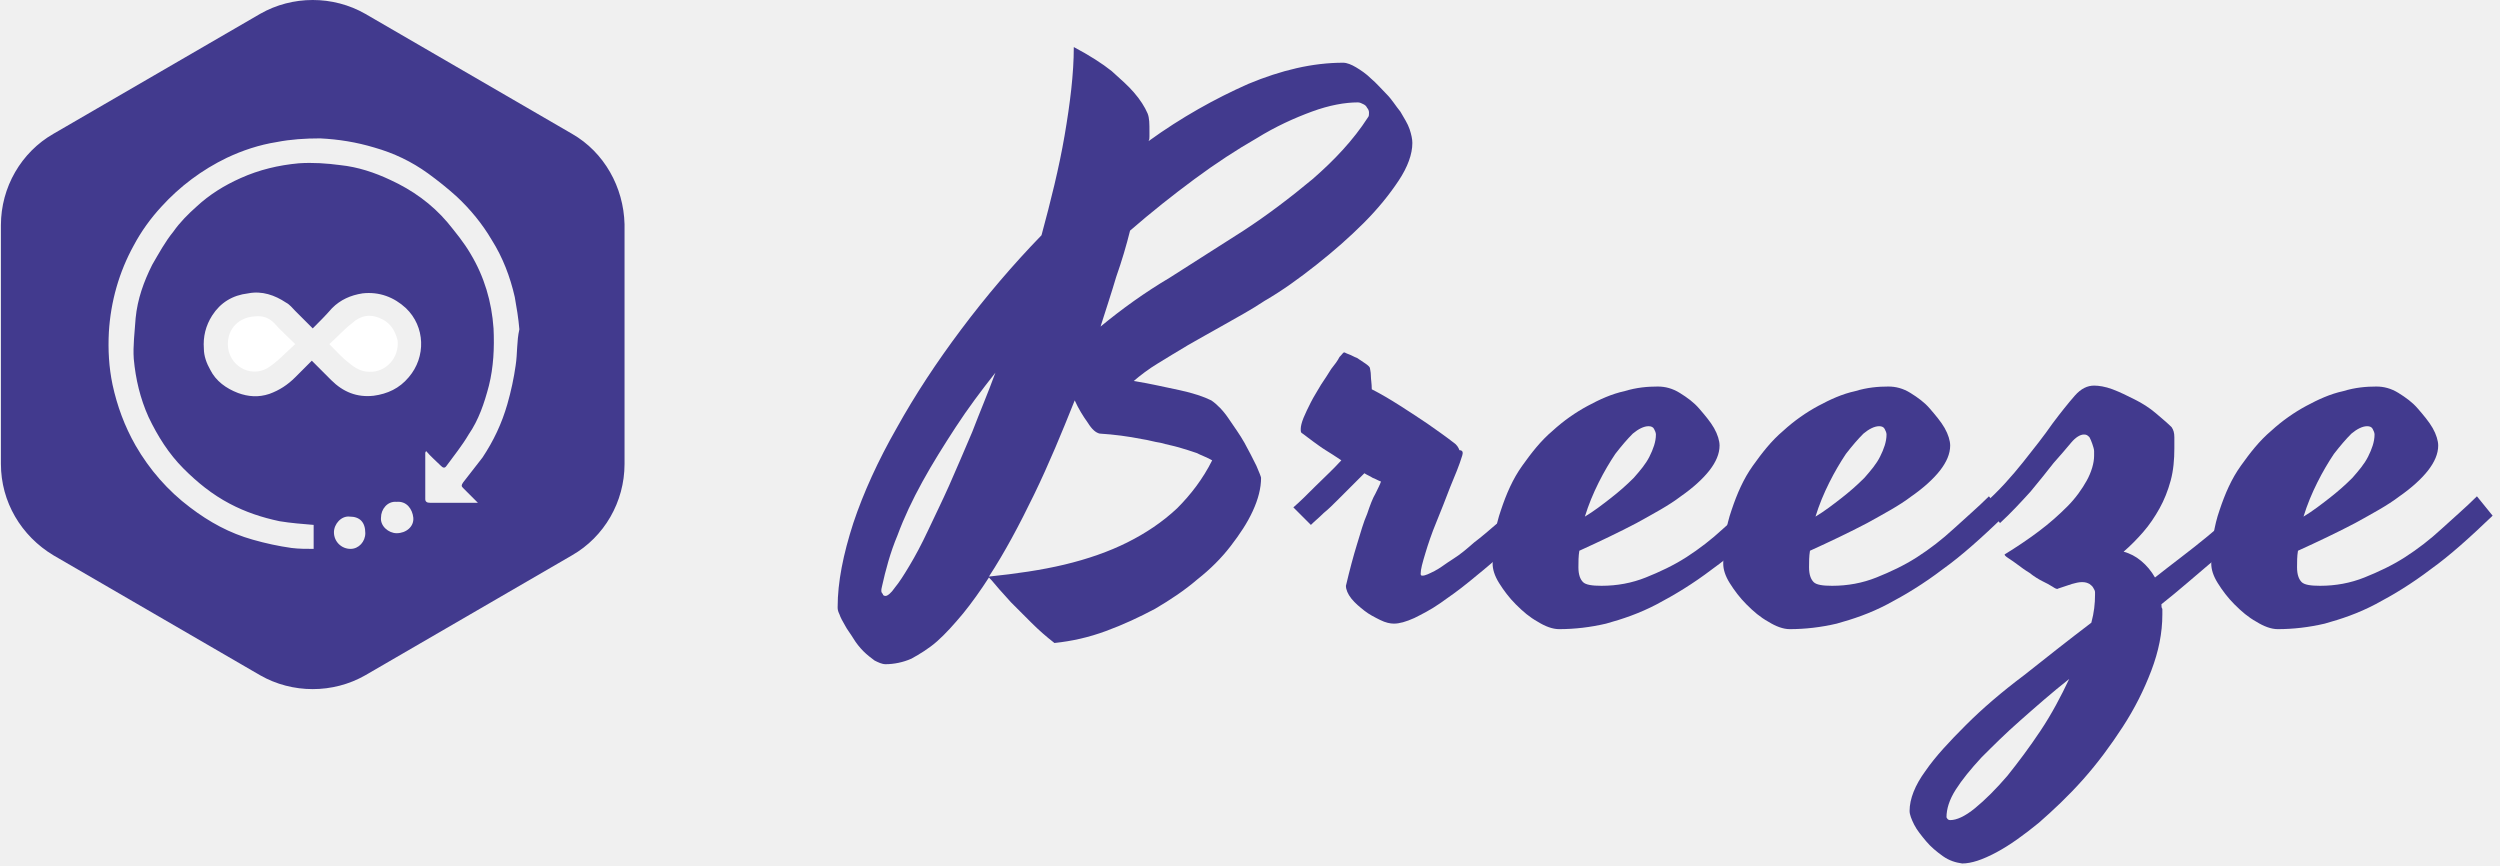
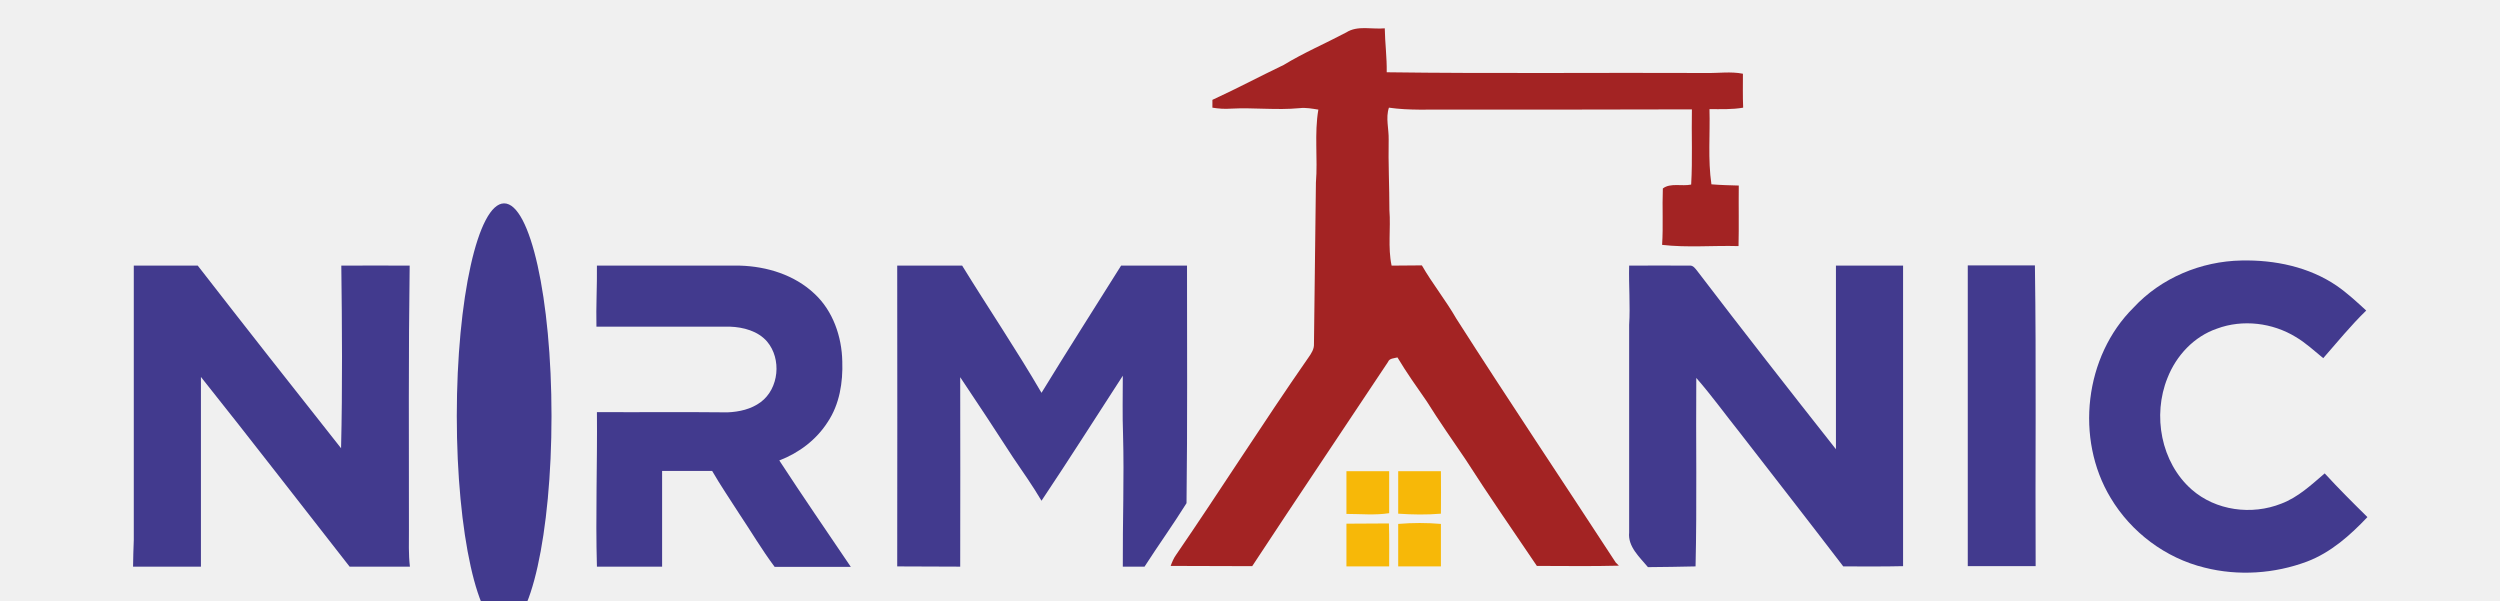
- <svg xmlns="http://www.w3.org/2000/svg" width="130px" height="45px" viewBox="0 0 130 45" version="1.1">
-   <g id="Breeze_dashboard" stroke="none" stroke-width="1" fill="none" fill-rule="evenodd">
-     <g transform="translate(-38, -30)" fill-rule="nonzero" id="logo-(3)">
-       <g transform="translate(38, 30)">
-         <g id="Group" transform="translate(43.17343, 2.398524)" fill="#423A8E">
-           <path d="M30.269,5.037 C30.269,5.613 30.03,6.284 29.55,7.004 C29.07,7.723 28.494,8.443 27.727,9.21 C27.007,9.93 26.192,10.649 25.28,11.369 C24.369,12.089 23.506,12.712 22.594,13.24 C21.875,13.72 21.155,14.103 20.483,14.487 C19.812,14.871 19.188,15.207 18.613,15.542 C18.037,15.878 17.509,16.214 17.03,16.502 C16.55,16.79 16.118,17.125 15.782,17.413 C16.694,17.557 17.461,17.749 18.181,17.893 C18.852,18.037 19.428,18.229 19.812,18.421 C20.1,18.613 20.435,18.948 20.723,19.38 C21.011,19.812 21.299,20.196 21.539,20.627 C21.779,21.059 21.97,21.443 22.162,21.827 C22.306,22.162 22.402,22.402 22.402,22.45 C22.402,22.978 22.258,23.554 21.97,24.177 C21.683,24.801 21.299,25.376 20.819,26 C20.339,26.624 19.764,27.199 19.092,27.727 C18.421,28.303 17.701,28.782 16.886,29.262 C16.07,29.694 15.255,30.077 14.343,30.413 C13.432,30.749 12.568,30.941 11.657,31.037 C11.225,30.701 10.841,30.365 10.458,29.982 C10.074,29.598 9.738,29.262 9.402,28.926 C9.114,28.59 8.827,28.303 8.635,28.063 C8.443,27.823 8.299,27.679 8.251,27.631 C7.819,28.303 7.339,28.974 6.908,29.502 C6.428,30.077 5.996,30.557 5.565,30.941 C5.133,31.325 4.653,31.613 4.221,31.852 C3.79,32.044 3.31,32.14 2.878,32.14 C2.686,32.14 2.494,32.044 2.303,31.948 C2.111,31.804 1.919,31.661 1.727,31.469 C1.535,31.277 1.343,31.037 1.199,30.797 C1.055,30.557 0.863,30.317 0.768,30.125 C0.624,29.886 0.528,29.694 0.48,29.55 C0.384,29.358 0.384,29.262 0.384,29.166 C0.384,27.871 0.672,26.432 1.199,24.801 C1.727,23.218 2.494,21.539 3.454,19.86 C4.413,18.133 5.517,16.454 6.812,14.727 C8.107,13 9.498,11.369 10.985,9.834 C11.465,8.059 11.897,6.332 12.185,4.653 C12.472,2.974 12.664,1.439 12.664,0.048 C13.48,0.48 14.151,0.911 14.631,1.295 C15.111,1.727 15.494,2.063 15.782,2.399 C16.118,2.782 16.358,3.166 16.502,3.502 C16.598,3.742 16.598,4.03 16.598,4.461 C16.598,4.557 16.598,4.605 16.598,4.701 C16.598,4.797 16.598,4.845 16.55,4.941 C18.277,3.694 20.004,2.734 21.731,1.967 C23.458,1.247 25.089,0.863 26.672,0.863 C26.863,0.863 27.103,0.959 27.343,1.103 C27.583,1.247 27.871,1.439 28.111,1.679 C28.399,1.919 28.638,2.207 28.926,2.494 C29.214,2.782 29.406,3.118 29.646,3.406 C29.838,3.742 30.03,4.03 30.125,4.317 C30.221,4.605 30.269,4.845 30.269,5.037 Z M2.878,28.59 C2.974,28.59 3.166,28.446 3.358,28.159 C3.598,27.871 3.838,27.487 4.125,27.007 C4.413,26.528 4.749,25.904 5.085,25.185 C5.421,24.465 5.804,23.697 6.188,22.834 C6.572,21.97 6.956,21.059 7.387,20.052 C7.771,19.044 8.203,18.037 8.587,16.982 C7.867,17.893 7.148,18.852 6.524,19.812 C5.9,20.771 5.325,21.683 4.797,22.642 C4.269,23.601 3.838,24.513 3.502,25.424 C3.118,26.336 2.878,27.247 2.686,28.111 C2.638,28.303 2.638,28.399 2.734,28.494 C2.734,28.542 2.782,28.59 2.878,28.59 Z M12.712,18.421 C12.041,20.1 11.369,21.731 10.601,23.314 C9.834,24.897 9.066,26.336 8.251,27.583 C9.642,27.439 10.985,27.247 12.185,26.959 C13.384,26.672 14.487,26.288 15.446,25.808 C16.406,25.328 17.269,24.753 18.037,24.033 C18.756,23.314 19.38,22.498 19.86,21.539 C19.62,21.395 19.332,21.299 19.044,21.155 C18.756,21.059 18.469,20.963 18.133,20.867 C17.797,20.771 17.509,20.723 17.173,20.627 C16.838,20.579 16.55,20.483 16.214,20.435 C15.494,20.292 14.775,20.196 14.007,20.148 C13.815,20.1 13.624,19.956 13.384,19.572 C13.144,19.236 12.904,18.852 12.712,18.421 Z M15.59,9.594 C15.399,10.362 15.159,11.177 14.871,11.993 C14.631,12.808 14.343,13.672 14.055,14.583 C15.159,13.672 16.358,12.808 17.653,12.041 C18.948,11.225 20.196,10.41 21.491,9.594 C22.738,8.779 23.937,7.867 25.089,6.908 C26.192,5.948 27.199,4.893 27.967,3.694 C28.015,3.646 28.015,3.55 28.015,3.454 C28.015,3.358 27.967,3.262 27.919,3.214 C27.871,3.118 27.823,3.07 27.727,3.022 C27.631,2.974 27.535,2.926 27.439,2.926 C26.768,2.926 25.952,3.07 25.041,3.406 C24.129,3.742 23.17,4.173 22.162,4.797 C21.155,5.373 20.052,6.092 18.948,6.908 C17.845,7.723 16.694,8.635 15.59,9.594 Z" id="Shape" />
-           <path d="M32.86,21.299 C32.716,21.779 32.476,22.354 32.236,22.93 C31.996,23.554 31.756,24.177 31.517,24.753 C31.277,25.328 31.085,25.904 30.941,26.384 C30.797,26.863 30.701,27.199 30.701,27.439 C30.701,27.535 30.749,27.535 30.797,27.535 C30.941,27.535 31.133,27.439 31.421,27.295 C31.708,27.151 31.996,26.911 32.38,26.672 C32.764,26.432 33.1,26.144 33.483,25.808 C33.867,25.52 34.251,25.185 34.587,24.897 C34.923,24.609 35.258,24.321 35.546,24.081 C35.834,23.841 36.026,23.649 36.218,23.506 C36.314,23.601 36.458,23.745 36.601,23.937 C36.745,24.129 36.889,24.273 37.033,24.417 C36.745,24.705 36.41,25.041 36.026,25.424 C35.594,25.808 35.162,26.192 34.683,26.624 C34.203,27.055 33.723,27.439 33.196,27.871 C32.668,28.303 32.188,28.638 31.708,28.974 C31.229,29.31 30.749,29.55 30.365,29.742 C29.934,29.934 29.598,30.03 29.31,30.03 C29.118,30.03 28.878,29.982 28.59,29.838 C28.303,29.694 28.015,29.55 27.775,29.358 C27.535,29.166 27.295,28.974 27.103,28.734 C26.911,28.494 26.815,28.255 26.815,28.063 C27.007,27.247 27.199,26.528 27.391,25.904 C27.583,25.28 27.727,24.753 27.919,24.321 C28.063,23.889 28.207,23.506 28.351,23.266 C28.494,22.978 28.59,22.786 28.638,22.642 C28.494,22.594 28.351,22.498 28.207,22.45 C28.063,22.354 27.919,22.306 27.775,22.21 C27.583,22.402 27.343,22.642 27.103,22.882 C26.863,23.122 26.624,23.362 26.384,23.601 C26.144,23.841 25.904,24.081 25.664,24.273 C25.424,24.513 25.185,24.705 24.993,24.897 L24.081,23.985 C24.417,23.697 24.801,23.314 25.232,22.882 C25.664,22.45 26.144,22.018 26.576,21.539 C26.288,21.347 26,21.155 25.76,21.011 C25.52,20.867 25.28,20.675 25.137,20.579 C24.945,20.435 24.753,20.292 24.561,20.148 C24.465,20.1 24.465,20.052 24.465,19.908 C24.465,19.764 24.513,19.572 24.609,19.332 C24.705,19.092 24.849,18.804 24.993,18.517 C25.137,18.229 25.328,17.941 25.52,17.605 C25.712,17.317 25.904,17.03 26.048,16.79 C26.24,16.55 26.384,16.358 26.48,16.166 C26.624,16.022 26.672,15.926 26.72,15.926 C26.768,15.926 26.815,15.974 26.959,16.022 C27.103,16.07 27.247,16.166 27.391,16.214 C27.535,16.31 27.679,16.406 27.823,16.502 C27.967,16.598 28.063,16.694 28.063,16.742 C28.063,16.79 28.111,16.934 28.111,17.125 C28.111,17.317 28.159,17.557 28.159,17.845 C28.638,18.085 29.118,18.373 29.646,18.708 C30.173,19.044 30.605,19.332 31.037,19.62 C31.517,19.956 31.996,20.292 32.428,20.627 C32.572,20.723 32.668,20.867 32.716,21.011 C32.908,21.011 32.908,21.155 32.86,21.299 Z" id="Path" />
-           <path d="M49.074,24.417 C47.923,25.52 46.867,26.48 45.86,27.199 C44.852,27.967 43.893,28.542 42.982,29.022 C42.07,29.502 41.207,29.79 40.343,30.03 C39.528,30.221 38.712,30.317 37.897,30.317 C37.561,30.317 37.177,30.173 36.793,29.934 C36.362,29.694 36.026,29.406 35.642,29.022 C35.306,28.686 35.018,28.303 34.779,27.919 C34.539,27.535 34.443,27.199 34.443,26.911 C34.443,25.904 34.587,24.945 34.875,24.129 C35.162,23.266 35.498,22.498 35.978,21.827 C36.458,21.155 36.937,20.531 37.561,20.004 C38.137,19.476 38.76,19.044 39.384,18.708 C40.007,18.373 40.631,18.085 41.303,17.941 C41.926,17.749 42.502,17.701 43.03,17.701 C43.413,17.701 43.797,17.797 44.181,18.037 C44.565,18.277 44.9,18.517 45.188,18.852 C45.476,19.188 45.764,19.524 45.956,19.86 C46.148,20.196 46.244,20.531 46.244,20.771 C46.244,21.203 46.052,21.635 45.716,22.066 C45.38,22.498 44.852,22.978 44.229,23.41 C43.605,23.889 42.79,24.321 41.926,24.801 C41.015,25.28 40.007,25.76 38.952,26.24 C38.904,26.528 38.904,26.815 38.904,27.103 C38.904,27.487 39,27.727 39.144,27.871 C39.288,28.015 39.624,28.063 40.103,28.063 C40.919,28.063 41.686,27.919 42.406,27.631 C43.125,27.343 43.845,27.007 44.517,26.576 C45.188,26.144 45.812,25.664 46.435,25.089 C47.059,24.513 47.683,23.985 48.258,23.41 L49.074,24.417 Z M42.55,19.764 C42.31,19.764 42.022,19.908 41.734,20.148 C41.446,20.435 41.159,20.771 40.823,21.203 C40.535,21.635 40.247,22.114 39.959,22.69 C39.672,23.266 39.432,23.841 39.24,24.465 C39.72,24.177 40.151,23.841 40.583,23.506 C41.015,23.17 41.399,22.834 41.782,22.45 C42.118,22.066 42.406,21.731 42.598,21.347 C42.79,20.963 42.934,20.579 42.934,20.196 C42.934,20.1 42.886,20.004 42.838,19.908 C42.79,19.812 42.694,19.764 42.55,19.764 Z" id="Shape" />
-           <path d="M61.066,24.417 C59.915,25.52 58.86,26.48 57.852,27.199 C56.845,27.967 55.886,28.542 54.974,29.022 C54.063,29.502 53.199,29.79 52.336,30.03 C51.52,30.221 50.705,30.317 49.889,30.317 C49.554,30.317 49.17,30.173 48.786,29.934 C48.354,29.694 48.018,29.406 47.635,29.022 C47.299,28.686 47.011,28.303 46.771,27.919 C46.531,27.535 46.435,27.199 46.435,26.911 C46.435,25.904 46.579,24.945 46.867,24.129 C47.155,23.266 47.491,22.498 47.97,21.827 C48.45,21.155 48.93,20.531 49.554,20.004 C50.129,19.476 50.753,19.044 51.376,18.708 C52,18.373 52.624,18.085 53.295,17.941 C53.919,17.749 54.494,17.701 55.022,17.701 C55.406,17.701 55.79,17.797 56.173,18.037 C56.557,18.277 56.893,18.517 57.181,18.852 C57.469,19.188 57.756,19.524 57.948,19.86 C58.14,20.196 58.236,20.531 58.236,20.771 C58.236,21.203 58.044,21.635 57.708,22.066 C57.373,22.498 56.845,22.978 56.221,23.41 C55.598,23.889 54.782,24.321 53.919,24.801 C53.007,25.28 52,25.76 50.945,26.24 C50.897,26.528 50.897,26.815 50.897,27.103 C50.897,27.487 50.993,27.727 51.137,27.871 C51.28,28.015 51.616,28.063 52.096,28.063 C52.911,28.063 53.679,27.919 54.399,27.631 C55.118,27.343 55.838,27.007 56.509,26.576 C57.181,26.144 57.804,25.664 58.428,25.089 C59.052,24.513 59.675,23.985 60.251,23.41 L61.066,24.417 Z M54.542,19.764 C54.303,19.764 54.015,19.908 53.727,20.148 C53.439,20.435 53.151,20.771 52.815,21.203 C52.528,21.635 52.24,22.114 51.952,22.69 C51.664,23.266 51.424,23.841 51.232,24.465 C51.712,24.177 52.144,23.841 52.576,23.506 C53.007,23.17 53.391,22.834 53.775,22.45 C54.111,22.066 54.399,21.731 54.59,21.347 C54.782,20.963 54.926,20.579 54.926,20.196 C54.926,20.1 54.878,20.004 54.83,19.908 C54.782,19.812 54.686,19.764 54.542,19.764 Z" id="Shape" />
-           <path d="M74.498,24.417 C73.635,25.232 72.771,26 71.908,26.768 C70.996,27.535 70.133,28.303 69.221,29.022 C69.221,29.118 69.221,29.214 69.269,29.262 C69.269,29.358 69.269,29.454 69.269,29.55 C69.269,30.509 69.077,31.469 68.694,32.476 C68.31,33.483 67.83,34.443 67.207,35.402 C66.583,36.362 65.911,37.273 65.144,38.137 C64.376,39 63.609,39.72 62.841,40.391 C62.074,41.015 61.354,41.542 60.635,41.926 C59.915,42.31 59.339,42.502 58.86,42.502 C58.524,42.454 58.188,42.358 57.852,42.118 C57.517,41.878 57.229,41.638 56.989,41.351 C56.749,41.063 56.509,40.775 56.365,40.487 C56.221,40.199 56.125,39.959 56.125,39.768 C56.125,39.144 56.413,38.424 56.941,37.705 C57.469,36.937 58.188,36.17 59.052,35.306 C59.915,34.443 60.923,33.579 62.074,32.716 C63.225,31.804 64.376,30.893 65.576,29.982 C65.72,29.454 65.768,28.974 65.768,28.542 C65.768,28.494 65.768,28.446 65.768,28.399 C65.768,28.303 65.72,28.255 65.672,28.159 C65.624,28.063 65.528,28.015 65.48,27.967 C65.384,27.919 65.288,27.871 65.096,27.871 C64.904,27.871 64.76,27.919 64.568,27.967 C64.424,28.015 64.137,28.111 63.849,28.207 C63.801,28.255 63.705,28.207 63.561,28.111 C63.417,28.015 63.225,27.919 63.033,27.823 C62.841,27.727 62.601,27.583 62.362,27.391 C62.122,27.247 61.93,27.103 61.738,26.959 C61.546,26.815 61.402,26.72 61.258,26.624 C61.114,26.528 61.066,26.48 61.066,26.432 C61.69,26.048 62.266,25.664 62.841,25.232 C63.417,24.801 63.897,24.369 64.328,23.937 C64.76,23.506 65.096,23.026 65.336,22.594 C65.576,22.162 65.72,21.683 65.72,21.299 C65.72,21.251 65.72,21.203 65.72,21.059 C65.72,20.963 65.672,20.819 65.624,20.675 C65.576,20.531 65.528,20.435 65.48,20.339 C65.384,20.244 65.336,20.196 65.192,20.196 C65,20.196 64.76,20.339 64.52,20.627 C64.28,20.915 63.993,21.251 63.609,21.683 C63.273,22.114 62.889,22.594 62.41,23.17 C61.93,23.697 61.402,24.273 60.827,24.801 C60.731,24.657 60.587,24.561 60.491,24.417 C60.395,24.321 60.299,24.225 60.203,24.129 C60.107,24.033 60.011,23.937 59.963,23.841 C60.779,23.122 61.45,22.354 62.026,21.635 C62.601,20.915 63.129,20.244 63.561,19.62 C63.993,19.044 64.376,18.565 64.712,18.181 C65.048,17.797 65.384,17.653 65.72,17.653 C65.959,17.653 66.295,17.701 66.679,17.845 C67.063,17.989 67.446,18.181 67.83,18.373 C68.214,18.565 68.598,18.804 68.934,19.092 C69.269,19.38 69.557,19.62 69.749,19.812 C69.845,19.956 69.893,20.1 69.893,20.339 C69.893,20.579 69.893,20.771 69.893,20.915 C69.893,21.491 69.845,22.066 69.701,22.594 C69.557,23.122 69.365,23.601 69.125,24.033 C68.886,24.465 68.598,24.897 68.262,25.28 C67.926,25.664 67.59,26 67.255,26.288 C67.59,26.384 67.878,26.528 68.166,26.768 C68.454,27.007 68.694,27.295 68.886,27.631 C69.797,26.911 70.708,26.24 71.524,25.568 C72.339,24.897 73.107,24.225 73.779,23.601 L74.498,24.417 Z M58.236,40.247 C58.572,40.247 59.004,40.055 59.531,39.624 C60.059,39.192 60.635,38.616 61.21,37.945 C61.786,37.225 62.362,36.458 62.937,35.594 C63.513,34.731 63.993,33.819 64.424,32.908 C63.513,33.627 62.697,34.347 61.882,35.066 C61.114,35.738 60.443,36.41 59.867,36.985 C59.292,37.609 58.86,38.137 58.524,38.664 C58.188,39.192 58.044,39.672 58.044,40.103 C58.092,40.199 58.14,40.247 58.236,40.247 Z" id="Shape" />
-           <path d="M86.443,24.417 C85.292,25.52 84.236,26.48 83.229,27.199 C82.221,27.967 81.262,28.542 80.351,29.022 C79.439,29.502 78.576,29.79 77.712,30.03 C76.897,30.221 76.081,30.317 75.266,30.317 C74.93,30.317 74.546,30.173 74.162,29.934 C73.731,29.694 73.395,29.406 73.011,29.022 C72.675,28.686 72.387,28.303 72.148,27.919 C71.908,27.535 71.812,27.199 71.812,26.911 C71.812,25.904 71.956,24.945 72.244,24.129 C72.531,23.266 72.867,22.498 73.347,21.827 C73.827,21.155 74.306,20.531 74.93,20.004 C75.506,19.476 76.129,19.044 76.753,18.708 C77.376,18.373 78,18.085 78.672,17.941 C79.295,17.749 79.871,17.701 80.399,17.701 C80.782,17.701 81.166,17.797 81.55,18.037 C81.934,18.277 82.269,18.517 82.557,18.852 C82.845,19.188 83.133,19.524 83.325,19.86 C83.517,20.196 83.613,20.531 83.613,20.771 C83.613,21.203 83.421,21.635 83.085,22.066 C82.749,22.498 82.221,22.978 81.598,23.41 C80.974,23.889 80.159,24.321 79.295,24.801 C78.384,25.28 77.376,25.76 76.321,26.24 C76.273,26.528 76.273,26.815 76.273,27.103 C76.273,27.487 76.369,27.727 76.513,27.871 C76.657,28.015 76.993,28.063 77.472,28.063 C78.288,28.063 79.055,27.919 79.775,27.631 C80.494,27.343 81.214,27.007 81.886,26.576 C82.557,26.144 83.181,25.664 83.804,25.089 C84.428,24.513 85.052,23.985 85.627,23.41 L86.443,24.417 Z M79.919,19.764 C79.679,19.764 79.391,19.908 79.103,20.148 C78.815,20.435 78.528,20.771 78.192,21.203 C77.904,21.635 77.616,22.114 77.328,22.69 C77.041,23.266 76.801,23.841 76.609,24.465 C77.089,24.177 77.52,23.841 77.952,23.506 C78.384,23.17 78.768,22.834 79.151,22.45 C79.487,22.066 79.775,21.731 79.967,21.347 C80.159,20.963 80.303,20.579 80.303,20.196 C80.303,20.1 80.255,20.004 80.207,19.908 C80.159,19.812 80.063,19.764 79.919,19.764 Z" id="Shape" />
-         </g>
-         <g id="Group">
-           <path d="M14.247,16.79 C13.959,16.502 13.624,16.406 13.24,16.454 C12.424,16.502 11.849,17.077 11.849,17.893 C11.849,18.996 13,19.668 13.911,19.14 C14.439,18.804 14.871,18.325 15.351,17.893 C14.967,17.509 14.583,17.173 14.247,16.79 Z" id="Path" fill="#FFFFFF" />
-           <path d="M19.764,16.55 C19.236,16.31 18.756,16.406 18.325,16.79 C17.893,17.125 17.557,17.509 17.125,17.893 C17.509,18.277 17.797,18.613 18.181,18.9 C18.469,19.14 18.804,19.332 19.188,19.332 C20.052,19.38 20.771,18.613 20.675,17.701 C20.531,17.125 20.244,16.742 19.764,16.55 Z" id="Path" fill="#FFFFFF" />
-           <path d="M29.742,6.956 L18.996,0.72 C17.317,-0.24 15.207,-0.24 13.528,0.72 L2.782,6.956 C1.103,7.915 0.048,9.738 0.048,11.705 L0.048,24.129 C0.048,26.096 1.103,27.871 2.782,28.878 L13.528,35.114 C15.207,36.074 17.317,36.074 18.996,35.114 L29.742,28.878 C31.421,27.919 32.476,26.096 32.476,24.129 L32.476,11.657 C32.428,9.738 31.421,7.915 29.742,6.956 Z M18.229,28.542 C17.749,28.542 17.365,28.159 17.365,27.679 C17.365,27.247 17.749,26.815 18.181,26.863 C18.708,26.863 18.996,27.151 18.996,27.727 C18.996,28.159 18.661,28.542 18.229,28.542 Z M20.627,27.727 C20.196,27.727 19.764,27.343 19.812,26.911 C19.812,26.48 20.148,26.048 20.627,26.096 C21.155,26.048 21.443,26.48 21.491,26.911 C21.539,27.391 21.107,27.727 20.627,27.727 Z M21.251,19.62 C20.771,20.196 20.148,20.483 19.428,20.579 C18.565,20.675 17.845,20.387 17.221,19.764 C16.886,19.428 16.55,19.092 16.214,18.756 C15.926,19.044 15.638,19.332 15.351,19.62 C14.967,20.004 14.535,20.292 14.007,20.483 C13.432,20.675 12.904,20.627 12.376,20.435 C11.753,20.196 11.225,19.812 10.937,19.236 C10.745,18.9 10.601,18.517 10.601,18.133 C10.554,17.509 10.697,16.934 11.033,16.406 C11.465,15.734 12.089,15.351 12.904,15.255 C13.624,15.111 14.295,15.351 14.871,15.734 C15.063,15.83 15.207,16.022 15.351,16.166 C15.638,16.454 15.926,16.742 16.262,17.077 C16.598,16.742 16.934,16.406 17.269,16.022 C17.701,15.59 18.229,15.351 18.852,15.255 C19.716,15.159 20.483,15.446 21.107,16.022 C22.114,16.982 22.162,18.565 21.251,19.62 Z M26.815,18.996 C26.72,19.668 26.576,20.339 26.384,21.011 C26.096,22.018 25.664,22.93 25.089,23.793 C24.753,24.225 24.417,24.657 24.081,25.089 C23.985,25.232 23.985,25.28 24.081,25.376 C24.321,25.616 24.561,25.856 24.849,26.144 C24.369,26.144 23.985,26.144 23.601,26.144 C23.17,26.144 22.786,26.144 22.354,26.144 C22.21,26.144 22.114,26.096 22.114,25.952 C22.114,25.137 22.114,24.369 22.114,23.554 C22.114,23.554 22.114,23.506 22.162,23.458 C22.402,23.745 22.69,23.985 22.93,24.225 C23.026,24.321 23.122,24.369 23.218,24.225 C23.601,23.697 24.033,23.17 24.369,22.594 C24.897,21.827 25.185,20.963 25.424,20.052 C25.664,19.092 25.712,18.085 25.664,17.077 C25.568,15.686 25.185,14.391 24.465,13.192 C24.129,12.616 23.697,12.089 23.266,11.561 C22.45,10.601 21.443,9.882 20.292,9.354 C19.476,8.97 18.613,8.683 17.701,8.587 C16.982,8.491 16.262,8.443 15.542,8.491 C14.487,8.587 13.48,8.827 12.52,9.258 C11.657,9.642 10.889,10.122 10.218,10.745 C9.786,11.129 9.354,11.561 9.018,12.041 C8.587,12.568 8.251,13.192 7.915,13.768 C7.483,14.631 7.148,15.542 7.052,16.55 C7.004,17.269 6.908,17.989 6.956,18.661 C7.052,19.716 7.292,20.723 7.723,21.683 C8.203,22.69 8.779,23.601 9.546,24.369 C10.266,25.089 11.033,25.712 11.945,26.192 C12.76,26.624 13.624,26.911 14.535,27.103 C15.111,27.199 15.734,27.247 16.31,27.295 C16.31,27.679 16.31,28.063 16.31,28.542 C15.926,28.542 15.542,28.542 15.159,28.494 C14.487,28.399 13.815,28.255 13.144,28.063 C11.945,27.727 10.889,27.151 9.882,26.384 C8.731,25.52 7.771,24.417 7.052,23.17 C6.476,22.162 6.092,21.107 5.852,20.004 C5.661,19.092 5.613,18.181 5.661,17.269 C5.756,15.686 6.188,14.151 6.956,12.76 C7.339,12.041 7.819,11.369 8.395,10.745 C9.354,9.69 10.506,8.827 11.801,8.203 C12.616,7.819 13.48,7.531 14.391,7.387 C15.111,7.244 15.878,7.196 16.646,7.196 C17.605,7.244 18.517,7.387 19.476,7.675 C20.483,7.963 21.395,8.395 22.258,9.018 C22.786,9.402 23.266,9.786 23.745,10.218 C24.465,10.889 25.089,11.657 25.568,12.472 C26.144,13.384 26.528,14.391 26.768,15.446 C26.863,15.974 26.959,16.55 27.007,17.125 C26.863,17.749 26.911,18.373 26.815,18.996 Z" id="Shape" fill="#423A8E" />
-         </g>
-       </g>
-     </g>
+ <svg xmlns="http://www.w3.org/2000/svg" version="1.1" id="Layer_1" x="0px" y="0px" viewBox="0 0 1024 246" style="enable-background:new 0 0 1024 246;" xml:space="preserve">
+   <style type="text/css">
+ 	.st0{fill:#A32323;}
+ 	.st1{fill:#423A8E;}
+ 	.st2{fill:#F7B808;}
+ </style>
+   <g>
+     <path class="st0" d="M596.5,130.5c-4.3-7.5-9.8-14.3-14.1-21.8c-4.1,0.1-8.3,0-12.4,0.1c-1.6-7.5-0.3-15.2-0.9-22.7   c0-9.7-0.5-19.4-0.3-29c0.1-4.3-1.3-8.8,0.1-13c8.3,1.2,16.7,0.7,25,0.8c33,0,66.1,0,99.1-0.1c-0.2,10.3,0.3,20.5-0.3,30.8   c-3.8,0.8-8.5-0.8-11.6,1.6c-0.3,7.7,0.2,15.4-0.3,23.1c10.4,1.2,20.9,0.2,31.3,0.5c0.2-8.3,0-16.5,0.1-24.8   c-3.8-0.1-7.5-0.2-11.2-0.5c-1.5-10.2-0.5-20.5-0.8-30.8c4.6,0,9.3,0.2,13.8-0.6c-0.2-4.6-0.1-9.3-0.1-13.9c-5-1-10-0.2-15-0.3   c-43.6-0.2-87.3,0.3-130.9-0.3c0.1-6-0.7-12-0.8-18c-5.3,0.5-11.1-1.3-15.8,1.7c-8.5,4.5-17.4,8.3-25.6,13.3   c-9.8,4.7-19.4,9.8-29.2,14.3c0,0.8,0,2.4,0,3.2c2.5,0.4,5,0.6,7.6,0.4c9.4-0.5,18.7,0.7,28.1-0.2c2.6-0.3,5.1,0.2,7.7,0.6   c-1.7,9.9-0.2,20-1,29.9c-0.2,22-0.6,44-0.8,66.1c0.1,2.1-1.1,3.9-2.3,5.6c-18.5,26.6-35.9,54.1-54.2,80.8c-1,1.4-1.6,2.9-2.2,4.5   c11.1,0.1,22.3,0,33.4,0.1c18.4-28,37.1-55.7,55.6-83.6c0.6-1.6,2.5-1.5,3.9-1.9c3.7,6.2,7.9,12.1,12,18c5,8,10.4,15.7,15.7,23.5   c9.5,14.8,19.5,29.3,29.4,43.9c11.2,0,22.4,0.2,33.6-0.1c-0.3-0.3-1-1-1.3-1.3C640.1,197.1,617.9,164,596.5,130.5z" />
+     <path class="st1" d="M952.2,193.9c-5.5,4.7-10.9,9.8-17.8,12.4c-12.1,4.8-26.8,2.9-36.7-5.8c-12.6-11.1-16.1-30.4-9.9-45.7   c3.6-9.2,10.9-17,20.3-20.2c10.5-3.9,22.7-2.4,32.2,3.4c4.1,2.4,7.6,5.7,11.3,8.7c5.8-6.6,11.3-13.4,17.6-19.5   c-3.8-3.5-7.7-7.1-12-10.1c-11.4-7.8-25.5-10.7-39.1-10.4c-16.5,0.3-32.9,7.1-44.2,19.3c-20.1,19.9-24,53.7-9.4,77.9   c8.4,14.1,22.5,24.7,38.5,28.6c13.8,3.5,28.7,2.5,42-2.5c9.7-3.7,17.6-10.7,24.7-18.2C963.6,205.8,957.8,200,952.2,193.9z" />
+     <path class="st1" d="M167.5,217c0-36.1-0.2-72.2,0.3-108.2c-9.3-0.1-18.7,0-28,0c0.3,24.9,0.5,49.9-0.1,74.8   c-19.7-24.9-39.3-49.8-58.7-74.8c-8.7,0-17.5,0-26.2,0c0,37.4,0,74.8,0,112.3c-0.1,3.7-0.3,7.3-0.3,11c9.3,0,18.5,0,27.8,0   c0-25.9,0-51.8,0-77.7c20.5,25.7,40.6,51.8,60.9,77.7c8.2,0,16.4,0,24.7,0C167.3,227,167.5,222,167.5,217z" />
+     <ellipse class="st1" cx="206.5" cy="170.4" rx="19.4" ry="87.1" />
+     <path class="st1" d="M339,172.9c4.9-7.3,6.3-16.3,6-24.9c-0.2-10.1-3.8-20.6-11.3-27.6c-8.2-7.8-19.6-11.3-30.7-11.6   c-19.5,0-39,0-58.5,0c0.1,8.3-0.4,16.7-0.2,25c18.2,0,36.5,0,54.7,0c5.5,0.2,11.5,1.8,15.2,6.1c6,7.1,4.9,19.2-2.6,24.8   c-3.9,2.9-8.8,4-13.6,4.2c-17.8-0.2-35.7,0-53.5-0.1c0.2,21.1-0.6,42.2,0,63.3c8.9,0,17.8,0,26.7,0c0-13.1,0-26.2,0-39.2   c6.8,0,13.7,0,20.5,0c3.4,5.9,7.3,11.6,11,17.4c4.9,7.3,9.3,14.8,14.6,21.9c10.4,0,20.8,0,31.2,0c-9.8-14.5-19.7-28.9-29.3-43.6   C327.3,185.5,334.4,180.1,339,172.9z" />
+     <path class="st1" d="M486.2,108.8c-9,0-18,0-27,0c-10.9,17.4-21.9,34.6-32.6,52.1c-10.3-17.7-21.8-34.7-32.5-52.1   c-8.9,0-17.7,0-26.6,0c0,41.1,0.1,82.1,0,123.2c8.6,0.1,17.2,0,25.8,0.1c0-25.9,0.1-51.7,0-77.6c7.3,10.9,14.5,21.8,21.6,32.8   c4,5.9,8.1,11.7,11.7,17.8c11.3-16.9,22.2-34.1,33.3-51.2c0,8-0.2,16.1,0.1,24.1c0.5,18-0.2,36.1-0.1,54.1c3,0,6,0,8.9,0   c5.6-8.7,11.7-17.2,17.2-26C486.4,173.6,486.2,141.2,486.2,108.8z" />
+     <path class="st1" d="M779.5,108.8c-9.2,0-18.3,0-27.5,0c0,25.1,0,50.1,0,75.2c-19.1-24.2-38.1-48.5-56.8-73c-0.8-1-1.7-2.4-3.2-2.2   c-8.2-0.1-16.5,0-24.7,0c-0.2,8.1,0.5,16.2,0,24.3c0,28.4,0,56.7,0,85c-0.6,5.8,4.3,10.1,7.7,14.2c6.5,0,13-0.2,19.5-0.3   c0.6-25.7,0.1-51.5,0.3-77.2c6.3,7.2,11.9,15,17.9,22.5c14.1,18.2,28.3,36.4,42.3,54.7c8.2,0,16.3,0.1,24.5-0.1   C779.5,190.9,779.5,149.8,779.5,108.8z" />
+     <path class="st1" d="M833.5,108.7c-9.2,0-18.3,0-27.5,0c0,41.1,0,82.2,0,123.2c9.2,0,18.5,0,27.8,0   C833.6,190.9,834.1,149.8,833.5,108.7z" />
+     <path class="st2" d="M569,193c-5.8,0-11.7,0-17.5,0c0,5.8,0,11.6,0,17.5c5.8,0,11.7,0.6,17.5-0.3C569,204.5,569,198.7,569,193z" />
+     <path class="st2" d="M590.2,193c-5.8,0-11.7,0-17.5,0c0,5.8,0,11.6,0,17.4c5.8,0.4,11.7,0.5,17.5,0   C590.2,204.6,590.3,198.8,590.2,193z" />
+     <path class="st2" d="M568.9,214.4c-5.8,0-11.6,0.1-17.4,0.1c0,5.8,0,11.7,0,17.5c5.8,0,11.7,0,17.5,0   C569,226.1,569.1,220.3,568.9,214.4z" />
+     <path class="st2" d="M572.7,214.6c0,5.8,0,11.6,0,17.4c5.8,0,11.7,0,17.5,0c0-5.8,0-11.6,0-17.4   C584.4,214.1,578.6,214.1,572.7,214.6z" />
  </g>
</svg>
